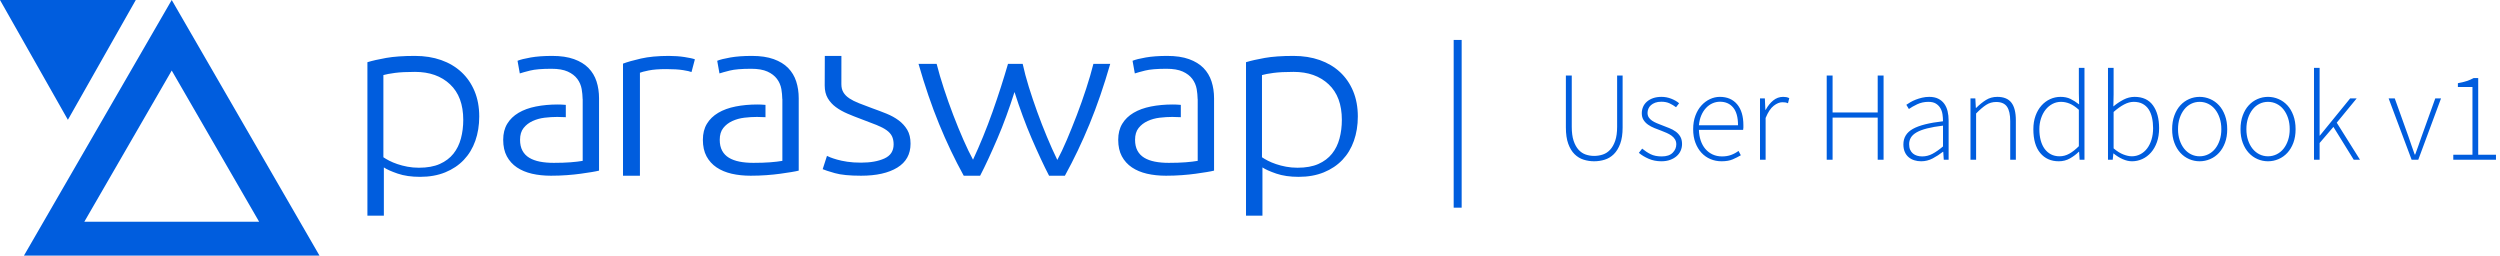
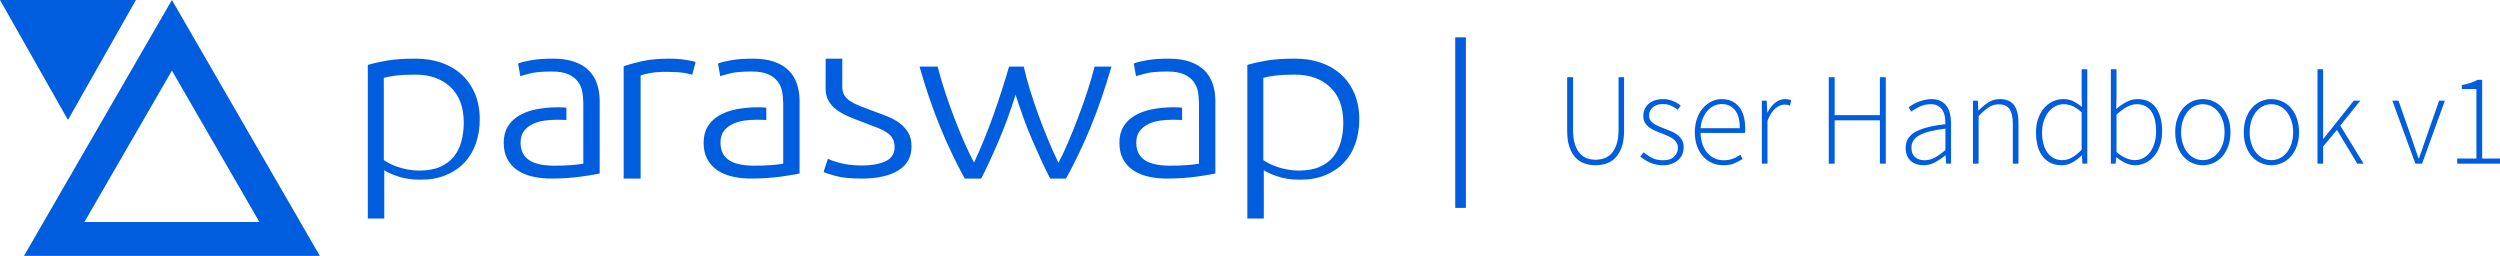
- <svg xmlns="http://www.w3.org/2000/svg" width="313px" height="32px" viewBox="0 0 313 32" version="1.1">
+ <svg xmlns="http://www.w3.org/2000/svg" width="469px" height="48px" viewBox="0 0 469 48" version="1.1">
  <g id="Page-1" stroke="none" stroke-width="1" fill="none" fill-rule="evenodd">
    <g id="Desktop-HD-Copy-2" transform="translate(-211, -67)" fill="#005dde" fill-rule="nonzero">
      <g id="logo_paraswap-handbook" transform="translate(211, 67)">
-         <path d="M40,0 L21.5,32 L3,0 L40,0 Z M8.5,17 L17,32 L0,32 L8.5,17 Z M32.445,4.236 L10.556,4.236 L21.5,23.168 L32.445,4.236 Z" id="Combined-Shape" transform="translate(20, 16) scale(-1, 1) rotate(-180) translate(-20, -16) " />
-         <path d="M145.983,12 C146.656,12 147.312,12.023 147.952,12.07 C148.593,12.116 149.174,12.176 149.7,12.25 C150.225,12.324 150.686,12.394 151.086,12.458 C151.484,12.523 151.789,12.584 152,12.639 L152,12.639 L152,21.695 C152,22.453 151.895,23.157 151.684,23.805 C151.474,24.453 151.137,25.014 150.678,25.486 C150.214,25.959 149.61,26.329 148.866,26.597 C148.121,26.865 147.212,27 146.142,27 C145.092,27 144.194,26.935 143.449,26.805 C142.703,26.676 142.152,26.537 141.796,26.389 L141.796,26.389 L142.079,24.806 C142.352,24.898 142.783,25.018 143.369,25.166 C143.959,25.314 144.85,25.389 146.047,25.389 C146.886,25.389 147.563,25.274 148.078,25.042 C148.593,24.809 148.992,24.504 149.276,24.124 C149.557,23.745 149.742,23.32 149.826,22.847 C149.897,22.443 149.932,22.027 149.944,21.603 L149.944,21.603 L149.952,21.603 L149.952,21.408 C149.952,21.401 149.953,21.395 149.953,21.389 L149.953,20.5 L149.952,20.5 L149.952,18.917 L149.953,18.917 L149.953,13.861 C149.532,13.787 149.023,13.726 148.424,13.681 C147.827,13.634 147.128,13.611 146.33,13.611 C145.68,13.611 145.097,13.662 144.582,13.764 C144.068,13.866 143.627,14.027 143.259,14.25 C142.892,14.472 142.608,14.768 142.409,15.139 C142.209,15.51 142.11,15.962 142.11,16.5 C142.11,17.111 142.257,17.601 142.551,17.972 C142.845,18.342 143.223,18.635 143.685,18.847 C144.146,19.06 144.65,19.199 145.197,19.264 C145.743,19.328 146.268,19.36 146.772,19.36 C147.167,19.36 147.52,19.349 147.839,19.328 L147.839,19.328 L147.839,20.866 C147.812,20.868 147.789,20.872 147.763,20.875 C147.437,20.903 147.128,20.917 146.834,20.917 C145.848,20.917 144.934,20.833 144.094,20.666 C143.255,20.5 142.53,20.236 141.921,19.875 C141.313,19.513 140.839,19.056 140.504,18.5 C140.168,17.944 140,17.278 140,16.5 C140,15.685 140.153,14.995 140.456,14.431 C140.76,13.866 141.181,13.403 141.716,13.041 C142.252,12.681 142.881,12.417 143.606,12.25 C144.331,12.084 145.124,12 145.983,12 Z M93.985,12 C94.655,12 95.312,12.023 95.952,12.07 C96.593,12.116 97.176,12.176 97.7,12.25 C98.225,12.324 98.687,12.394 99.086,12.458 C99.485,12.523 99.79,12.584 100,12.639 L100,12.639 L100,21.695 C100,22.453 99.895,23.157 99.685,23.805 C99.476,24.453 99.139,25.014 98.678,25.486 C98.215,25.959 97.611,26.329 96.866,26.597 C96.121,26.865 95.213,27 94.142,27 C93.091,27 92.193,26.935 91.449,26.805 C90.703,26.676 90.152,26.537 89.795,26.389 L89.795,26.389 L90.078,24.806 C90.351,24.898 90.782,25.018 91.37,25.166 C91.958,25.314 92.85,25.389 94.047,25.389 C94.887,25.389 95.563,25.274 96.079,25.042 C96.593,24.809 96.991,24.504 97.276,24.124 C97.559,23.745 97.742,23.32 97.827,22.847 C97.899,22.443 97.932,22.027 97.943,21.603 L97.943,21.603 L97.953,21.603 L97.953,13.861 C97.532,13.787 97.025,13.726 96.426,13.681 C95.827,13.634 95.129,13.611 94.331,13.611 C93.679,13.611 93.096,13.662 92.583,13.764 C92.068,13.866 91.627,14.027 91.259,14.25 C90.892,14.472 90.609,14.768 90.409,15.139 C90.21,15.51 90.111,15.962 90.111,16.5 C90.111,17.111 90.257,17.601 90.552,17.972 C90.844,18.342 91.223,18.635 91.685,18.847 C92.147,19.06 92.651,19.199 93.196,19.264 C93.743,19.328 94.267,19.36 94.771,19.36 C95.167,19.36 95.518,19.349 95.839,19.328 L95.839,19.328 L95.839,20.866 C95.812,20.868 95.79,20.872 95.763,20.875 C95.437,20.903 95.129,20.917 94.835,20.917 C93.848,20.917 92.934,20.833 92.095,20.666 C91.255,20.5 90.53,20.236 89.921,19.875 C89.312,19.513 88.839,19.056 88.503,18.5 C88.168,17.944 88,17.278 88,16.5 C88,15.685 88.153,14.995 88.456,14.431 C88.761,13.866 89.181,13.403 89.716,13.041 C90.252,12.681 90.882,12.417 91.606,12.25 C92.33,12.084 93.123,12 93.985,12 Z M68.985,12 C69.656,12 70.312,12.023 70.953,12.07 C71.593,12.116 72.176,12.176 72.701,12.25 C73.225,12.324 73.688,12.394 74.087,12.458 C74.485,12.523 74.79,12.584 75,12.639 L75,12.639 L75,21.695 C75,22.453 74.895,23.157 74.686,23.805 C74.476,24.453 74.139,25.014 73.678,25.486 C73.216,25.959 72.612,26.329 71.866,26.597 C71.12,26.865 70.213,27 69.142,27 C68.091,27 67.194,26.935 66.449,26.805 C65.703,26.676 65.152,26.537 64.795,26.389 L64.795,26.389 L65.079,24.806 C65.352,24.898 65.782,25.018 66.371,25.166 C66.958,25.314 67.851,25.389 69.047,25.389 C69.887,25.389 70.564,25.274 71.079,25.042 C71.593,24.809 71.993,24.504 72.276,24.124 C72.56,23.745 72.743,23.32 72.827,22.847 C72.899,22.443 72.933,22.027 72.945,21.603 L72.945,21.603 L72.953,21.603 L72.953,21.398 L72.953,21.398 L72.953,21.389 L72.953,20.5 L72.953,20.5 L72.953,18.917 L72.953,18.917 L72.953,13.861 C72.533,13.787 72.024,13.726 71.425,13.681 C70.828,13.634 70.129,13.611 69.331,13.611 C68.68,13.611 68.097,13.662 67.583,13.764 C67.068,13.866 66.627,14.027 66.26,14.25 C65.892,14.472 65.609,14.768 65.41,15.139 C65.21,15.51 65.111,15.962 65.111,16.5 C65.111,17.111 65.257,17.601 65.552,17.972 C65.845,18.342 66.223,18.635 66.685,18.847 C67.147,19.06 67.651,19.199 68.197,19.264 C68.743,19.328 69.269,19.36 69.772,19.36 C70.167,19.36 70.519,19.349 70.839,19.328 L70.839,19.328 L70.839,20.866 C70.813,20.868 70.79,20.872 70.764,20.875 C70.438,20.903 70.129,20.917 69.835,20.917 C68.848,20.917 67.934,20.833 67.095,20.666 C66.255,20.5 65.53,20.236 64.921,19.875 C64.312,19.513 63.839,19.056 63.503,18.5 C63.168,17.944 63,17.278 63,16.5 C63,15.685 63.153,14.995 63.456,14.431 C63.761,13.866 64.181,13.403 64.716,13.041 C65.252,12.681 65.882,12.417 66.607,12.25 C67.331,12.084 68.123,12 68.985,12 Z M158.058,7 L158.058,13.039 C158.418,12.795 158.993,12.538 159.784,12.266 C160.577,11.995 161.512,11.859 162.588,11.859 C163.77,11.859 164.82,12.046 165.739,12.421 C166.658,12.795 167.433,13.315 168.068,13.98 C168.701,14.645 169.182,15.44 169.508,16.368 C169.835,17.295 170,18.31 170,19.415 C170,20.595 169.803,21.653 169.413,22.589 C169.022,23.525 168.474,24.321 167.767,24.977 C167.059,25.632 166.214,26.133 165.233,26.48 C164.251,26.826 163.158,27 161.955,27 C160.497,27 159.294,26.915 158.345,26.747 C157.394,26.578 156.612,26.4 156,26.213 L156,26.213 L156,7 L158.058,7 Z M80.119,12 L80.119,24.894 C80.294,24.969 80.658,25.064 81.212,25.178 C81.766,25.292 82.5,25.349 83.414,25.349 C84.283,25.349 84.984,25.306 85.517,25.221 C86.049,25.135 86.402,25.055 86.576,24.979 L86.576,24.979 L87,26.573 C86.761,26.668 86.332,26.762 85.712,26.857 C85.093,26.952 84.435,27 83.739,27 C82.37,27 81.206,26.89 80.249,26.672 C79.293,26.454 78.543,26.24 78,26.032 L78,26.032 L78,12 L80.119,12 Z M48.059,7 L48.059,13.039 C48.417,12.795 48.993,12.538 49.785,12.266 C50.577,11.995 51.511,11.859 52.588,11.859 C53.771,11.859 54.821,12.046 55.74,12.421 C56.659,12.795 57.435,13.315 58.068,13.98 C58.701,14.645 59.182,15.44 59.509,16.368 C59.836,17.295 60,18.31 60,19.415 C60,20.595 59.805,21.653 59.414,22.589 C59.023,23.525 58.474,24.321 57.767,24.977 C57.059,25.632 56.215,26.133 55.233,26.48 C54.25,26.826 53.159,27 51.955,27 C50.498,27 49.294,26.915 48.344,26.747 C47.394,26.578 46.612,26.4 46,26.213 L46,26.213 L46,7 L48.059,7 Z M107.805,12 C109.722,12 111.234,12.339 112.341,13.016 C113.447,13.693 114,14.69 114,16.008 C114,16.703 113.863,17.282 113.59,17.744 C113.314,18.205 112.957,18.599 112.515,18.928 C112.072,19.258 111.56,19.54 110.982,19.774 C110.402,20.008 109.796,20.237 109.164,20.462 C108.553,20.687 108.011,20.892 107.536,21.081 C107.062,21.267 106.662,21.47 106.335,21.686 C106.008,21.903 105.761,22.153 105.593,22.436 C105.423,22.719 105.34,23.058 105.34,23.455 C105.34,23.477 105.342,26.085 105.344,26.813 L105.344,27 L103.266,27 C103.262,26.927 103.255,23.988 103.254,23.392 L103.254,23.289 C103.254,22.668 103.38,22.141 103.633,21.709 C103.887,21.276 104.222,20.904 104.644,20.594 C105.065,20.283 105.55,20.011 106.097,19.775 C106.646,19.54 107.225,19.31 107.837,19.084 C108.595,18.802 109.233,18.557 109.75,18.35 C110.265,18.143 110.681,17.927 110.997,17.701 C111.314,17.475 111.539,17.222 111.678,16.939 C111.813,16.657 111.882,16.318 111.882,15.923 C111.882,15.095 111.498,14.507 110.729,14.159 C109.96,13.811 108.986,13.637 107.805,13.637 C107.152,13.637 106.577,13.674 106.083,13.75 C105.587,13.825 105.161,13.915 104.802,14.018 C104.443,14.121 104.159,14.216 103.949,14.3 C103.738,14.385 103.601,14.446 103.537,14.483 L103.537,14.483 L103,12.819 C103.254,12.705 103.759,12.541 104.518,12.325 C105.276,12.108 106.372,12 107.805,12 Z M122.712,12 C123.039,12.629 123.384,13.335 123.748,14.121 C124.109,14.906 124.484,15.745 124.867,16.638 C125.252,17.532 125.626,18.471 125.984,19.456 C126.346,20.441 126.689,21.449 127.016,22.48 C127.344,21.451 127.689,20.446 128.051,19.463 C128.413,18.48 128.786,17.542 129.172,16.65 C129.559,15.756 129.934,14.918 130.299,14.134 C130.662,13.349 131.012,12.638 131.344,12 L131.344,12 L133.325,12 C134.446,14.038 135.476,16.193 136.41,18.466 C137.346,20.739 138.209,23.25 139,26 L139,26 L136.893,26 C136.653,25.041 136.351,24.006 135.987,22.895 C135.626,21.783 135.234,20.681 134.818,19.59 C134.398,18.499 133.982,17.462 133.564,16.48 C133.146,15.496 132.749,14.663 132.376,13.977 C131.935,14.88 131.5,15.846 131.074,16.876 C130.644,17.905 130.239,18.948 129.858,20.003 C129.476,21.06 129.126,22.097 128.809,23.116 C128.492,24.137 128.237,25.097 128.041,26 L128.041,26 L126.2,26 C125.939,25.098 125.645,24.138 125.319,23.117 C124.99,22.096 124.642,21.063 124.272,20.015 C123.902,18.968 123.505,17.929 123.084,16.898 C122.663,15.867 122.241,14.903 121.822,14.005 C121.448,14.69 121.047,15.521 120.619,16.497 C120.189,17.473 119.766,18.506 119.348,19.598 C118.93,20.69 118.539,21.79 118.177,22.9 C117.814,24.009 117.51,25.043 117.268,26 L117.268,26 L115,26 C115.786,23.255 116.644,20.745 117.576,18.47 C118.507,16.196 119.534,14.039 120.659,12 L120.659,12 L122.712,12 Z M162.448,13 C161.95,13 161.475,13.043 161.021,13.128 C160.566,13.213 160.143,13.323 159.753,13.456 C159.363,13.589 159.022,13.731 158.731,13.883 C158.439,14.035 158.195,14.178 158,14.311 L158,14.311 L158,24.601 C158.324,24.696 158.808,24.786 159.445,24.872 C160.084,24.957 160.923,25 161.961,25 C163.78,25 165.24,24.482 166.344,23.446 C167.45,22.41 168,20.924 168,18.986 C168,18.169 167.903,17.394 167.708,16.663 C167.513,15.931 167.199,15.295 166.766,14.753 C166.334,14.212 165.765,13.784 165.063,13.47 C164.358,13.157 163.488,13 162.448,13 Z M52.448,13 C51.949,13 51.474,13.043 51.019,13.128 C50.564,13.213 50.143,13.323 49.753,13.456 C49.363,13.589 49.022,13.731 48.73,13.883 C48.438,14.035 48.195,14.178 48,14.311 L48,14.311 L48,24.601 C48.324,24.696 48.806,24.786 49.444,24.872 C50.083,24.957 50.922,25 51.96,25 C53.779,25 55.24,24.482 56.343,23.446 C57.448,22.41 58,20.924 58,18.986 C58,18.169 57.903,17.394 57.708,16.663 C57.513,15.931 57.199,15.295 56.766,14.753 C56.332,14.212 55.765,13.784 55.061,13.47 C54.357,13.157 53.486,13 52.448,13 Z" id="path-1" transform="translate(108, 17) scale(-1, 1) rotate(-180) translate(-108, -17) " />
-         <path d="M199.584,20.192 C199.136,20.192 198.699,20.125 198.272,19.992 C197.845,19.859 197.467,19.629 197.136,19.304 C196.805,18.979 196.541,18.544 196.344,18 C196.147,17.456 196.048,16.773 196.048,15.952 L196.048,9.456 L196.784,9.456 L196.784,15.872 C196.784,16.576 196.861,17.16 197.016,17.624 C197.171,18.088 197.376,18.461 197.632,18.744 C197.888,19.027 198.184,19.227 198.52,19.344 C198.856,19.461 199.211,19.52 199.584,19.52 C199.968,19.52 200.333,19.461 200.68,19.344 C201.027,19.227 201.331,19.027 201.592,18.744 C201.853,18.461 202.064,18.088 202.224,17.624 C202.384,17.16 202.464,16.576 202.464,15.872 L202.464,9.456 L203.152,9.456 L203.152,15.952 C203.152,16.773 203.051,17.456 202.848,18 C202.645,18.544 202.379,18.979 202.048,19.304 C201.717,19.629 201.339,19.859 200.912,19.992 C200.485,20.125 200.043,20.192 199.584,20.192 Z M208,20.192 C207.424,20.192 206.896,20.088 206.416,19.88 C205.936,19.672 205.525,19.424 205.184,19.136 L205.6,18.608 C205.931,18.885 206.283,19.117 206.656,19.304 C207.029,19.491 207.493,19.584 208.048,19.584 C208.656,19.584 209.112,19.432 209.416,19.128 C209.72,18.824 209.872,18.469 209.872,18.064 C209.872,17.829 209.816,17.621 209.704,17.44 C209.592,17.259 209.445,17.104 209.264,16.976 C209.083,16.848 208.883,16.736 208.664,16.64 C208.445,16.544 208.224,16.453 208,16.368 C207.712,16.261 207.421,16.149 207.128,16.032 C206.835,15.915 206.571,15.773 206.336,15.608 C206.101,15.443 205.912,15.245 205.768,15.016 C205.624,14.787 205.552,14.507 205.552,14.176 C205.552,13.899 205.605,13.635 205.712,13.384 C205.819,13.133 205.979,12.915 206.192,12.728 C206.405,12.541 206.664,12.395 206.968,12.288 C207.272,12.181 207.627,12.128 208.032,12.128 C208.437,12.128 208.835,12.203 209.224,12.352 C209.613,12.501 209.947,12.693 210.224,12.928 L209.84,13.424 C209.584,13.232 209.312,13.069 209.024,12.936 C208.736,12.803 208.395,12.736 208,12.736 C207.701,12.736 207.445,12.776 207.232,12.856 C207.019,12.936 206.84,13.04 206.696,13.168 C206.552,13.296 206.445,13.445 206.376,13.616 C206.307,13.787 206.272,13.957 206.272,14.128 C206.272,14.352 206.323,14.541 206.424,14.696 C206.525,14.851 206.661,14.987 206.832,15.104 C207.003,15.221 207.197,15.325 207.416,15.416 L207.746,15.55 L207.746,15.55 L208.976,16.032 C209.275,16.149 209.544,16.293 209.784,16.464 C210.024,16.635 210.219,16.845 210.368,17.096 C210.517,17.347 210.592,17.659 210.592,18.032 C210.592,18.32 210.536,18.595 210.424,18.856 C210.312,19.117 210.144,19.347 209.92,19.544 C209.696,19.741 209.424,19.899 209.104,20.016 C208.784,20.133 208.416,20.192 208,20.192 Z M215.536,20.192 C215.045,20.192 214.584,20.101 214.152,19.92 C213.72,19.739 213.344,19.475 213.024,19.128 C212.704,18.781 212.451,18.36 212.264,17.864 C212.077,17.368 211.984,16.805 211.984,16.176 C211.984,15.547 212.077,14.981 212.264,14.48 C212.451,13.979 212.701,13.555 213.016,13.208 C213.331,12.861 213.688,12.595 214.088,12.408 C214.488,12.221 214.901,12.128 215.328,12.128 C216.245,12.128 216.965,12.437 217.488,13.056 C218.011,13.675 218.272,14.549 218.272,15.68 L218.272,15.968 C218.272,16.064 218.261,16.16 218.24,16.256 L212.704,16.256 C212.715,16.736 212.789,17.181 212.928,17.592 C213.067,18.003 213.261,18.355 213.512,18.648 C213.763,18.941 214.064,19.171 214.416,19.336 C214.768,19.501 215.163,19.584 215.6,19.584 C216.016,19.584 216.392,19.523 216.728,19.4 C217.064,19.277 217.376,19.109 217.664,18.896 L217.952,19.44 C217.643,19.621 217.304,19.792 216.936,19.952 C216.568,20.112 216.101,20.192 215.536,20.192 Z M212.704,15.68 L217.6,15.68 C217.6,14.688 217.397,13.949 216.992,13.464 C216.587,12.979 216.037,12.736 215.344,12.736 C215.013,12.736 214.699,12.803 214.4,12.936 C214.101,13.069 213.832,13.264 213.592,13.52 C213.352,13.776 213.155,14.085 213,14.448 C212.845,14.811 212.747,15.221 212.704,15.68 Z M220.352,20 L220.352,12.32 L220.96,12.32 L221.024,13.744 L221.072,13.744 C221.328,13.264 221.64,12.875 222.008,12.576 C222.376,12.277 222.789,12.128 223.248,12.128 C223.397,12.128 223.531,12.139 223.648,12.16 C223.765,12.181 223.888,12.224 224.016,12.288 L223.856,12.928 C223.728,12.875 223.616,12.84 223.52,12.824 C223.424,12.808 223.301,12.8 223.152,12.8 C222.811,12.8 222.451,12.947 222.072,13.24 C221.693,13.533 221.355,14.043 221.056,14.768 L221.056,20 L220.352,20 Z M228.704,20 L228.704,9.456 L229.44,9.456 L229.44,14.08 L235.088,14.08 L235.088,9.456 L235.824,9.456 L235.824,20 L235.088,20 L235.088,14.72 L229.44,14.72 L229.44,20 L228.704,20 Z M240.528,20.192 C240.219,20.192 239.931,20.149 239.664,20.064 C239.397,19.979 239.163,19.851 238.96,19.68 C238.757,19.509 238.597,19.291 238.48,19.024 C238.363,18.757 238.304,18.443 238.304,18.08 C238.304,17.227 238.701,16.579 239.496,16.136 C240.291,15.693 241.547,15.376 243.264,15.184 C243.264,14.896 243.243,14.605 243.2,14.312 C243.157,14.019 243.067,13.757 242.928,13.528 C242.789,13.299 242.603,13.112 242.368,12.968 C242.133,12.824 241.824,12.752 241.44,12.752 C240.928,12.752 240.459,12.853 240.032,13.056 C239.605,13.259 239.259,13.456 238.992,13.648 L238.672,13.12 C238.811,13.024 238.979,12.917 239.176,12.8 C239.373,12.683 239.595,12.576 239.84,12.48 C240.085,12.384 240.352,12.301 240.64,12.232 C240.928,12.163 241.227,12.128 241.536,12.128 C241.984,12.128 242.363,12.205 242.672,12.36 C242.981,12.515 243.232,12.725 243.424,12.992 C243.616,13.259 243.755,13.571 243.84,13.928 C243.925,14.285 243.968,14.672 243.968,15.088 L243.968,20 L243.36,20 L243.296,19.008 L243.248,19.008 C242.853,19.317 242.429,19.592 241.976,19.832 C241.523,20.072 241.04,20.192 240.528,20.192 Z M240.656,19.584 C241.104,19.584 241.531,19.477 241.936,19.264 C242.341,19.051 242.784,18.741 243.264,18.336 L243.264,15.728 C242.475,15.824 241.808,15.941 241.264,16.08 C240.72,16.219 240.283,16.384 239.952,16.576 C239.621,16.768 239.384,16.987 239.24,17.232 C239.096,17.477 239.024,17.749 239.024,18.048 C239.024,18.325 239.067,18.56 239.152,18.752 C239.237,18.944 239.355,19.101 239.504,19.224 C239.653,19.347 239.827,19.437 240.024,19.496 C240.221,19.555 240.432,19.584 240.656,19.584 Z M246.704,20 L246.704,12.32 L247.312,12.32 L247.376,13.504 L247.424,13.504 C247.819,13.109 248.224,12.781 248.64,12.52 C249.056,12.259 249.531,12.128 250.064,12.128 C250.864,12.128 251.451,12.368 251.824,12.848 C252.197,13.328 252.384,14.069 252.384,15.072 L252.384,20 L251.68,20 L251.68,15.168 C251.68,14.347 251.544,13.741 251.272,13.352 C251,12.963 250.549,12.768 249.92,12.768 C249.461,12.768 249.045,12.888 248.672,13.128 C248.299,13.368 247.877,13.728 247.408,14.208 L247.408,20 L246.704,20 Z M257.76,20.192 C256.789,20.192 256.016,19.848 255.44,19.16 C254.864,18.472 254.576,17.477 254.576,16.176 C254.576,15.557 254.667,14.997 254.848,14.496 C255.029,13.995 255.277,13.568 255.592,13.216 C255.907,12.864 256.269,12.595 256.68,12.408 C257.091,12.221 257.525,12.128 257.984,12.128 C258.453,12.128 258.861,12.211 259.208,12.376 C259.555,12.541 259.92,12.773 260.304,13.072 L260.272,11.664 L260.272,8.496 L260.976,8.496 L260.976,20 L260.368,20 L260.304,19.008 L260.256,19.008 C259.947,19.317 259.581,19.592 259.16,19.832 C258.739,20.072 258.272,20.192 257.76,20.192 Z M257.856,19.568 C258.283,19.568 258.691,19.459 259.08,19.24 C259.469,19.021 259.867,18.709 260.272,18.304 L260.272,13.744 C259.867,13.381 259.485,13.125 259.128,12.976 C258.771,12.827 258.405,12.752 258.032,12.752 C257.648,12.752 257.291,12.84 256.96,13.016 C256.629,13.192 256.344,13.432 256.104,13.736 C255.864,14.04 255.675,14.403 255.536,14.824 C255.397,15.245 255.328,15.696 255.328,16.176 C255.328,16.688 255.384,17.152 255.496,17.568 C255.608,17.984 255.771,18.339 255.984,18.632 C256.197,18.925 256.461,19.155 256.776,19.32 C257.091,19.485 257.451,19.568 257.856,19.568 Z M266.928,20.192 C266.555,20.192 266.168,20.104 265.768,19.928 C265.368,19.752 264.987,19.515 264.624,19.216 L264.592,19.216 L264.512,20 L263.92,20 L263.92,8.496 L264.624,8.496 L264.624,11.824 L264.592,13.328 C264.987,12.997 265.408,12.715 265.856,12.48 C266.304,12.245 266.768,12.128 267.248,12.128 C268.272,12.128 269.04,12.483 269.552,13.192 C270.064,13.901 270.32,14.853 270.32,16.048 C270.32,16.699 270.229,17.28 270.048,17.792 C269.867,18.304 269.619,18.739 269.304,19.096 C268.989,19.453 268.627,19.725 268.216,19.912 C267.805,20.099 267.376,20.192 266.928,20.192 Z M266.896,19.568 C267.28,19.568 267.637,19.483 267.968,19.312 C268.299,19.141 268.581,18.901 268.816,18.592 C269.051,18.283 269.235,17.912 269.368,17.48 C269.501,17.048 269.568,16.571 269.568,16.048 C269.568,15.579 269.523,15.141 269.432,14.736 C269.341,14.331 269.2,13.981 269.008,13.688 C268.816,13.395 268.565,13.165 268.256,13 C267.947,12.835 267.573,12.752 267.136,12.752 C266.752,12.752 266.352,12.861 265.936,13.08 C265.52,13.299 265.083,13.611 264.624,14.016 L264.624,18.576 C265.051,18.939 265.461,19.195 265.856,19.344 C266.251,19.493 266.597,19.568 266.896,19.568 Z M275.392,20.192 C274.933,20.192 274.496,20.101 274.08,19.92 C273.664,19.739 273.299,19.477 272.984,19.136 C272.669,18.795 272.419,18.376 272.232,17.88 C272.045,17.384 271.952,16.816 271.952,16.176 C271.952,15.536 272.045,14.963 272.232,14.456 C272.419,13.949 272.669,13.525 272.984,13.184 C273.299,12.843 273.664,12.581 274.08,12.4 C274.496,12.219 274.933,12.128 275.392,12.128 C275.851,12.128 276.291,12.219 276.712,12.4 C277.133,12.581 277.501,12.843 277.816,13.184 C278.131,13.525 278.381,13.949 278.568,14.456 C278.755,14.963 278.848,15.536 278.848,16.176 C278.848,16.816 278.755,17.384 278.568,17.88 C278.381,18.376 278.131,18.795 277.816,19.136 C277.501,19.477 277.133,19.739 276.712,19.92 C276.291,20.101 275.851,20.192 275.392,20.192 Z M275.392,19.568 C275.776,19.568 276.136,19.485 276.472,19.32 C276.808,19.155 277.096,18.923 277.336,18.624 C277.576,18.325 277.765,17.968 277.904,17.552 C278.043,17.136 278.112,16.677 278.112,16.176 C278.112,15.664 278.043,15.2 277.904,14.784 C277.765,14.368 277.576,14.008 277.336,13.704 C277.096,13.4 276.808,13.165 276.472,13 C276.136,12.835 275.776,12.752 275.392,12.752 C275.008,12.752 274.651,12.835 274.32,13 C273.989,13.165 273.704,13.4 273.464,13.704 C273.224,14.008 273.035,14.368 272.896,14.784 C272.757,15.2 272.688,15.664 272.688,16.176 C272.688,16.677 272.757,17.136 272.896,17.552 C273.035,17.968 273.224,18.325 273.464,18.624 C273.704,18.923 273.989,19.155 274.32,19.32 C274.651,19.485 275.008,19.568 275.392,19.568 Z M283.952,20.192 C283.493,20.192 283.056,20.101 282.64,19.92 C282.224,19.739 281.859,19.477 281.544,19.136 C281.229,18.795 280.979,18.376 280.792,17.88 C280.605,17.384 280.512,16.816 280.512,16.176 C280.512,15.536 280.605,14.963 280.792,14.456 C280.979,13.949 281.229,13.525 281.544,13.184 C281.859,12.843 282.224,12.581 282.64,12.4 C283.056,12.219 283.493,12.128 283.952,12.128 C284.411,12.128 284.851,12.219 285.272,12.4 C285.693,12.581 286.061,12.843 286.376,13.184 C286.691,13.525 286.941,13.949 287.128,14.456 C287.315,14.963 287.408,15.536 287.408,16.176 C287.408,16.816 287.315,17.384 287.128,17.88 C286.941,18.376 286.691,18.795 286.376,19.136 C286.061,19.477 285.693,19.739 285.272,19.92 C284.851,20.101 284.411,20.192 283.952,20.192 Z M283.952,19.568 C284.336,19.568 284.696,19.485 285.032,19.32 C285.368,19.155 285.656,18.923 285.896,18.624 C286.136,18.325 286.325,17.968 286.464,17.552 C286.603,17.136 286.672,16.677 286.672,16.176 C286.672,15.664 286.603,15.2 286.464,14.784 C286.325,14.368 286.136,14.008 285.896,13.704 C285.656,13.4 285.368,13.165 285.032,13 C284.696,12.835 284.336,12.752 283.952,12.752 C283.568,12.752 283.211,12.835 282.88,13 C282.549,13.165 282.264,13.4 282.024,13.704 C281.784,14.008 281.595,14.368 281.456,14.784 C281.317,15.2 281.248,15.664 281.248,16.176 C281.248,16.677 281.317,17.136 281.456,17.552 C281.595,17.968 281.784,18.325 282.024,18.624 C282.264,18.923 282.549,19.155 282.88,19.32 C283.211,19.485 283.568,19.568 283.952,19.568 Z M289.712,20 L289.712,8.496 L290.416,8.496 L290.416,16.976 L290.448,16.976 L294.24,12.32 L295.056,12.32 L292.56,15.36 L295.472,20 L294.688,20 L292.144,15.888 L290.416,17.904 L290.416,20 L289.712,20 Z M301.936,20 L299.056,12.32 L299.824,12.32 L301.552,17.136 C301.669,17.509 301.797,17.883 301.936,18.256 C302.075,18.629 302.203,18.992 302.32,19.344 L302.384,19.344 L302.776,18.256 L302.776,18.256 C302.909,17.883 303.04,17.509 303.168,17.136 L304.896,12.32 L305.616,12.32 L302.768,20 L301.936,20 Z M307.152,20 L307.152,19.376 L309.552,19.376 L309.552,10.896 L307.728,10.896 L307.728,10.416 C308.144,10.341 308.515,10.251 308.84,10.144 C309.165,10.037 309.451,9.915 309.696,9.776 L310.272,9.776 L310.272,19.376 L312.496,19.376 L312.496,20 L307.152,20 Z" id="UserHandbookv1" />
-         <polygon id="Line" points="183 5 182 5 182 26 183 26" />
+         <path d="M60,0 L32.251,48 L4.5,0 L60,0 Z M12.75,25.5 L25.5,48 L0,48 L12.75,25.5 Z M48.667,6.354 L15.834,6.354 L32.251,34.751 L48.667,6.354 Z" id="Combined-Shape" transform="translate(30, 24) scale(-1, 1) rotate(-180) translate(-30, -24) " />
+         <path d="M218.975,18.5 C219.983,18.5 220.968,18.535 221.928,18.605 C222.889,18.674 223.762,18.765 224.551,18.875 C225.337,18.986 226.029,19.09 226.629,19.188 C227.225,19.285 227.683,19.375 228,19.459 L228,19.459 L228,33.042 C228,34.18 227.843,35.235 227.526,36.208 C227.211,37.18 226.706,38.02 226.017,38.728 C225.321,39.438 224.415,39.993 223.299,40.396 C222.181,40.798 220.818,41 219.213,41 C217.638,41 216.291,40.902 215.173,40.708 C214.055,40.514 213.228,40.306 212.694,40.084 L212.694,40.084 L213.118,37.709 C213.528,37.847 214.174,38.027 215.054,38.25 C215.938,38.472 217.275,38.583 219.07,38.583 C220.329,38.583 221.344,38.41 222.117,38.063 C222.889,37.714 223.487,37.256 223.914,36.687 C224.336,36.118 224.613,35.48 224.739,34.77 C224.846,34.165 224.899,33.541 224.915,32.904 L224.915,32.904 L224.927,32.904 L224.927,32.612 C224.927,32.602 224.93,32.593 224.93,32.583 L224.93,31.249 L224.927,31.249 L224.927,28.875 L224.93,28.875 L224.93,21.292 C224.298,21.18 223.535,21.09 222.636,21.021 C221.74,20.951 220.691,20.917 219.495,20.917 C218.52,20.917 217.645,20.993 216.872,21.147 C216.103,21.298 215.44,21.541 214.889,21.875 C214.338,22.208 213.912,22.652 213.614,23.209 C213.313,23.765 213.166,24.443 213.166,25.25 C213.166,26.167 213.385,26.902 213.826,27.458 C214.267,28.014 214.834,28.452 215.528,28.771 C216.219,29.09 216.975,29.298 217.795,29.396 C218.615,29.493 219.402,29.541 220.157,29.541 C220.751,29.541 221.28,29.524 221.759,29.493 L221.759,29.493 L221.759,31.799 C221.719,31.802 221.683,31.808 221.645,31.812 C221.156,31.855 220.691,31.876 220.25,31.876 C218.772,31.876 217.402,31.75 216.141,31.5 C214.882,31.249 213.795,30.854 212.882,30.313 C211.969,29.77 211.259,29.084 210.756,28.25 C210.253,27.417 210,26.417 210,25.25 C210,24.027 210.229,22.993 210.684,22.147 C211.139,21.298 211.771,20.604 212.574,20.062 C213.378,19.521 214.322,19.125 215.409,18.875 C216.496,18.626 217.685,18.5 218.975,18.5 Z M140.977,18.5 C141.983,18.5 142.967,18.535 143.928,18.605 C144.889,18.674 145.764,18.765 146.55,18.875 C147.337,18.986 148.031,19.09 148.629,19.188 C149.228,19.285 149.685,19.375 150,19.459 L150,19.459 L150,33.042 C150,34.18 149.843,35.235 149.528,36.208 C149.213,37.18 148.708,38.02 148.017,38.728 C147.323,39.438 146.417,39.993 145.299,40.396 C144.181,40.798 142.82,41 141.213,41 C139.637,41 138.29,40.902 137.173,40.708 C136.055,40.514 135.229,40.306 134.693,40.084 L134.693,40.084 L135.118,37.709 C135.527,37.847 136.173,38.027 137.056,38.25 C137.936,38.472 139.275,38.583 141.07,38.583 C142.331,38.583 143.344,38.41 144.119,38.063 C144.889,37.714 145.487,37.256 145.914,36.687 C146.338,36.118 146.612,35.48 146.741,34.77 C146.848,34.165 146.899,33.541 146.915,32.904 L146.915,32.904 L146.93,32.904 L146.93,21.292 C146.298,21.18 145.537,21.09 144.639,21.021 C143.74,20.951 142.693,20.917 141.497,20.917 C140.519,20.917 139.644,20.993 138.874,21.147 C138.102,21.298 137.44,21.541 136.889,21.875 C136.338,22.208 135.913,22.652 135.614,23.209 C135.315,23.765 135.166,24.443 135.166,25.25 C135.166,26.167 135.386,26.902 135.827,27.458 C136.267,28.014 136.834,28.452 137.528,28.771 C138.221,29.09 138.977,29.298 139.794,29.396 C140.615,29.493 141.401,29.541 142.157,29.541 C142.751,29.541 143.277,29.524 143.759,29.493 L143.759,29.493 L143.759,31.799 C143.718,31.802 143.685,31.808 143.644,31.812 C143.156,31.855 142.693,31.876 142.252,31.876 C140.772,31.876 139.401,31.75 138.142,31.5 C136.882,31.249 135.796,30.854 134.882,30.313 C133.968,29.77 133.259,29.084 132.755,28.25 C132.252,27.417 132,26.417 132,25.25 C132,24.027 132.229,22.993 132.684,22.147 C133.142,21.298 133.771,20.604 134.574,20.062 C135.378,19.521 136.324,19.125 137.408,18.875 C138.495,18.626 139.685,18.5 140.977,18.5 Z M103.477,18.5 C104.484,18.5 105.468,18.535 106.429,18.605 C107.389,18.674 108.264,18.765 109.052,18.875 C109.838,18.986 110.532,19.09 111.13,19.188 C111.728,19.285 112.185,19.375 112.5,19.459 L112.5,19.459 L112.5,33.042 C112.5,34.18 112.343,35.235 112.029,36.208 C111.713,37.18 111.208,38.02 110.517,38.728 C109.824,39.438 108.918,39.993 107.799,40.396 C106.681,40.798 105.319,41 103.713,41 C102.137,41 100.791,40.902 99.673,40.708 C98.554,40.514 97.728,40.306 97.193,40.084 L97.193,40.084 L97.619,37.709 C98.027,37.847 98.673,38.027 99.556,38.25 C100.437,38.472 101.776,38.583 103.571,38.583 C104.83,38.583 105.846,38.41 106.618,38.063 C107.389,37.714 107.989,37.256 108.414,36.687 C108.839,36.118 109.114,35.48 109.241,34.77 C109.348,34.165 109.399,33.541 109.417,32.904 L109.417,32.904 L109.429,32.904 L109.429,32.597 L109.429,32.597 L109.43,32.583 L109.43,31.249 L109.429,31.249 L109.429,28.875 L109.43,28.875 L109.43,21.292 C108.799,21.18 108.037,21.09 107.138,21.021 C106.241,20.951 105.193,20.917 103.997,20.917 C103.02,20.917 102.146,20.993 101.374,21.147 C100.602,21.298 99.94,21.541 99.39,21.875 C98.839,22.208 98.413,22.652 98.115,23.209 C97.815,23.765 97.666,24.443 97.666,25.25 C97.666,26.167 97.886,26.902 98.327,27.458 C98.767,28.014 99.334,28.452 100.028,28.771 C100.721,29.09 101.476,29.298 102.295,29.396 C103.114,29.493 103.903,29.541 104.658,29.541 C105.25,29.541 105.778,29.524 106.259,29.493 L106.259,29.493 L106.259,31.799 C106.22,31.802 106.185,31.808 106.146,31.812 C105.657,31.855 105.193,31.876 104.752,31.876 C103.271,31.876 101.901,31.75 100.642,31.5 C99.382,31.249 98.296,30.854 97.382,30.313 C96.468,29.77 95.759,29.084 95.255,28.25 C94.752,27.417 94.5,26.417 94.5,25.25 C94.5,24.027 94.729,22.993 95.184,22.147 C95.642,21.298 96.271,20.604 97.074,20.062 C97.878,19.521 98.824,19.125 99.911,18.875 C100.997,18.626 102.185,18.5 103.477,18.5 Z M237.088,11 L237.088,20.058 C237.627,19.693 238.49,19.306 239.677,18.899 C240.866,18.493 242.268,18.288 243.882,18.288 C245.655,18.288 247.23,18.569 248.609,19.131 C249.987,19.693 251.15,20.472 252.102,21.47 C253.051,22.467 253.773,23.66 254.262,25.051 C254.753,26.442 255,27.965 255,29.623 C255,31.393 254.705,32.979 254.12,34.384 C253.533,35.788 252.711,36.982 251.651,37.966 C250.589,38.948 249.321,39.699 247.849,40.22 C246.377,40.739 244.737,41 242.932,41 C240.746,41 238.941,40.873 237.517,40.62 C236.09,40.368 234.918,40.1 234,39.82 L234,39.82 L234,11 L237.088,11 Z M120.179,18.5 L120.179,37.84 C120.44,37.954 120.987,38.096 121.818,38.267 C122.649,38.437 123.75,38.524 125.121,38.524 C126.424,38.524 127.475,38.459 128.276,38.331 C129.074,38.202 129.603,38.082 129.864,37.969 L129.864,37.969 L130.5,40.359 C130.141,40.502 129.498,40.643 128.569,40.786 C127.639,40.928 126.653,41 125.608,41 C123.555,41 121.809,40.835 120.374,40.508 C118.939,40.181 117.814,39.86 117,39.547 L117,39.547 L117,18.5 L120.179,18.5 Z M72.089,11 L72.089,20.058 C72.626,19.693 73.49,19.306 74.677,18.899 C75.866,18.493 77.267,18.288 78.882,18.288 C80.656,18.288 82.232,18.569 83.609,19.131 C84.988,19.693 86.152,20.472 87.102,21.47 C88.052,22.467 88.772,23.66 89.263,25.051 C89.755,26.442 90,27.965 90,29.623 C90,31.393 89.707,32.979 89.122,34.384 C88.534,35.788 87.711,36.982 86.651,37.966 C85.589,38.948 84.323,39.699 82.85,40.22 C81.376,40.739 79.738,41 77.932,41 C75.747,41 73.941,40.873 72.516,40.62 C71.09,40.368 69.919,40.1 69,39.82 L69,39.82 L69,11 L72.089,11 Z M161.708,18.5 C164.584,18.5 166.852,19.008 168.512,20.024 C170.17,21.04 171,22.535 171,24.512 C171,25.555 170.794,26.423 170.385,27.116 C169.971,27.807 169.435,28.398 168.773,28.893 C168.108,29.387 167.34,29.81 166.474,30.161 C165.603,30.512 164.694,30.856 163.746,31.193 C162.83,31.531 162.017,31.839 161.304,32.121 C160.593,32.401 159.993,32.704 159.502,33.029 C159.012,33.355 158.641,33.729 158.39,34.154 C158.134,34.578 158.01,35.087 158.01,35.682 C158.01,35.715 158.013,39.628 158.016,40.72 L158.017,41 L154.9,41 C154.893,40.89 154.883,36.482 154.881,35.588 L154.88,35.433 C154.88,34.503 155.069,33.712 155.45,33.063 C155.83,32.413 156.333,31.856 156.967,31.391 C157.598,30.925 158.325,30.516 159.146,30.163 C159.969,29.81 160.837,29.465 161.756,29.126 C162.892,28.703 163.849,28.336 164.624,28.025 C165.397,27.715 166.022,27.39 166.495,27.051 C166.971,26.712 167.309,26.332 167.517,25.908 C167.72,25.485 167.823,24.977 167.823,24.384 C167.823,23.143 167.246,22.261 166.093,21.739 C164.94,21.216 163.478,20.956 161.708,20.956 C160.727,20.956 159.866,21.011 159.124,21.125 C158.38,21.237 157.742,21.372 157.203,21.527 C156.665,21.681 156.239,21.824 155.923,21.95 C155.608,22.078 155.402,22.169 155.306,22.225 L155.306,22.225 L154.5,19.728 C154.88,19.558 155.639,19.311 156.778,18.988 C157.914,18.662 159.557,18.5 161.708,18.5 Z M184.069,18.5 C184.559,19.443 185.076,20.502 185.621,21.681 C186.164,22.859 186.726,24.117 187.301,25.457 C187.878,26.797 188.438,28.206 188.976,29.685 C189.518,31.161 190.033,32.673 190.524,34.22 C191.016,32.677 191.534,31.169 192.076,29.694 C192.619,28.22 193.179,26.813 193.759,25.474 C194.338,24.135 194.901,22.877 195.448,21.7 C195.993,20.524 196.518,19.456 197.016,18.5 L197.016,18.5 L199.987,18.5 C201.669,21.557 203.215,24.79 204.616,28.199 C206.019,31.608 207.313,35.375 208.5,39.5 L208.5,39.5 L205.34,39.5 C204.979,38.062 204.526,36.51 203.981,34.842 C203.439,33.175 202.851,31.521 202.227,29.885 C201.597,28.248 200.973,26.693 200.345,25.219 C199.718,23.744 199.124,22.494 198.564,21.466 C197.902,22.82 197.25,24.269 196.61,25.814 C195.966,27.358 195.359,28.922 194.786,30.505 C194.214,32.089 193.689,33.645 193.214,35.175 C192.738,36.705 192.355,38.146 192.061,39.5 L192.061,39.5 L189.299,39.5 C188.909,38.148 188.468,36.707 187.978,35.176 C187.485,33.645 186.963,32.094 186.408,30.523 C185.853,28.952 185.258,27.393 184.626,25.847 C183.994,24.3 183.362,22.854 182.732,21.507 C182.172,22.535 181.57,23.782 180.928,25.246 C180.284,26.709 179.649,28.259 179.022,29.897 C178.395,31.534 177.808,33.185 177.265,34.851 C176.72,36.514 176.265,38.064 175.902,39.5 L175.902,39.5 L172.5,39.5 C173.68,35.383 174.966,31.617 176.365,28.205 C177.761,24.794 179.301,21.558 180.988,18.5 L180.988,18.5 L184.069,18.5 Z M243.672,20 C242.925,20 242.212,20.065 241.531,20.192 C240.848,20.32 240.214,20.485 239.629,20.684 C239.045,20.883 238.533,21.096 238.096,21.325 C237.659,21.553 237.292,21.767 237,21.966 L237,21.966 L237,37.401 C237.487,37.543 238.212,37.679 239.167,37.808 C240.126,37.936 241.384,38 242.942,38 C245.67,38 247.859,37.223 249.516,35.669 C251.174,34.116 252,31.886 252,28.978 C252,27.753 251.855,26.59 251.563,25.494 C251.27,24.396 250.798,23.442 250.15,22.629 C249.501,21.817 248.648,21.176 247.594,20.706 C246.537,20.236 245.232,20 243.672,20 Z M78.672,20 C77.924,20 77.211,20.065 76.529,20.192 C75.847,20.32 75.214,20.485 74.629,20.684 C74.045,20.883 73.533,21.096 73.095,21.325 C72.658,21.553 72.292,21.767 72,21.966 L72,21.966 L72,37.401 C72.486,37.543 73.21,37.679 74.167,37.808 C75.125,37.936 76.383,38 77.94,38 C80.668,38 82.86,37.223 84.515,35.669 C86.172,34.116 87,31.886 87,28.978 C87,27.753 86.854,26.59 86.561,25.494 C86.27,24.396 85.798,23.442 85.149,22.629 C84.499,21.817 83.647,21.176 82.592,20.706 C81.536,20.236 80.229,20 78.672,20 Z" id="path-1" transform="translate(162, 26) scale(-1, 1) rotate(-180) translate(-162, -26) " />
+         <path d="M299.314,31 C298.641,31 297.983,30.897 297.342,30.692 C296.701,30.487 296.132,30.134 295.635,29.633 C295.138,29.133 294.741,28.464 294.445,27.627 C294.148,26.789 294,25.739 294,24.475 L294,14.477 L295.106,14.477 L295.106,24.352 C295.106,25.435 295.222,26.334 295.455,27.048 C295.687,27.762 295.996,28.337 296.38,28.772 C296.765,29.207 297.21,29.514 297.715,29.695 C298.22,29.876 298.753,29.966 299.314,29.966 C299.891,29.966 300.44,29.876 300.961,29.695 C301.482,29.514 301.939,29.207 302.332,28.772 C302.724,28.337 303.041,27.762 303.281,27.048 C303.522,26.334 303.642,25.435 303.642,24.352 L303.642,14.477 L304.676,14.477 L304.676,24.475 C304.676,25.739 304.524,26.789 304.219,27.627 C303.915,28.464 303.514,29.133 303.017,29.633 C302.52,30.134 301.951,30.487 301.31,30.692 C300.668,30.897 300.003,31 299.314,31 Z M311.962,31 C311.096,31 310.303,30.84 309.581,30.52 C308.86,30.2 308.243,29.818 307.73,29.375 L308.355,28.562 C308.852,28.989 309.381,29.346 309.942,29.633 C310.503,29.921 311.2,30.064 312.034,30.064 C312.948,30.064 313.633,29.83 314.09,29.363 C314.547,28.895 314.775,28.349 314.775,27.725 C314.775,27.364 314.691,27.044 314.522,26.765 C314.354,26.486 314.134,26.248 313.861,26.051 C313.589,25.854 313.288,25.681 312.96,25.534 C312.631,25.386 312.298,25.246 311.962,25.115 C311.529,24.951 311.092,24.778 310.651,24.598 C310.21,24.417 309.814,24.2 309.461,23.945 C309.108,23.691 308.824,23.387 308.607,23.034 C308.391,22.681 308.283,22.25 308.283,21.741 C308.283,21.315 308.363,20.908 308.523,20.523 C308.684,20.137 308.924,19.8 309.245,19.513 C309.565,19.226 309.954,19 310.411,18.836 C310.868,18.672 311.401,18.59 312.01,18.59 C312.619,18.59 313.216,18.705 313.801,18.934 C314.386,19.164 314.887,19.46 315.304,19.821 L314.727,20.584 C314.342,20.289 313.933,20.038 313.501,19.833 C313.068,19.628 312.555,19.525 311.962,19.525 C311.513,19.525 311.128,19.587 310.808,19.71 C310.487,19.833 310.218,19.993 310.002,20.19 C309.786,20.387 309.625,20.617 309.521,20.88 C309.417,21.142 309.365,21.405 309.365,21.668 C309.365,22.012 309.441,22.304 309.593,22.542 C309.746,22.78 309.95,22.989 310.206,23.17 C310.463,23.35 310.755,23.51 311.084,23.65 L311.58,23.856 L311.58,23.856 L313.428,24.598 C313.877,24.778 314.282,25 314.643,25.263 C315.003,25.525 315.296,25.85 315.52,26.235 C315.745,26.621 315.857,27.101 315.857,27.676 C315.857,28.119 315.773,28.542 315.604,28.944 C315.436,29.346 315.184,29.699 314.847,30.003 C314.51,30.306 314.102,30.549 313.621,30.729 C313.14,30.91 312.587,31 311.962,31 Z M323.287,31 C322.55,31 321.856,30.86 321.207,30.581 C320.558,30.302 319.993,29.896 319.512,29.363 C319.031,28.829 318.65,28.181 318.37,27.417 C318.089,26.654 317.949,25.788 317.949,24.819 C317.949,23.851 318.089,22.981 318.37,22.209 C318.65,21.438 319.027,20.785 319.5,20.252 C319.973,19.718 320.51,19.308 321.111,19.021 C321.712,18.733 322.333,18.59 322.974,18.59 C324.353,18.59 325.435,19.066 326.22,20.018 C327.006,20.97 327.399,22.316 327.399,24.056 L327.399,24.499 C327.399,24.647 327.383,24.795 327.351,24.943 L319.031,24.943 C319.047,25.681 319.159,26.367 319.368,26.999 C319.576,27.631 319.868,28.172 320.245,28.624 C320.622,29.075 321.075,29.428 321.604,29.683 C322.133,29.937 322.726,30.064 323.383,30.064 C324.008,30.064 324.573,29.97 325.078,29.781 C325.583,29.592 326.052,29.334 326.485,29.005 L326.918,29.843 C326.453,30.122 325.944,30.384 325.391,30.631 C324.838,30.877 324.136,31 323.287,31 Z M319.031,24.056 L326.389,24.056 C326.389,22.529 326.084,21.393 325.475,20.646 C324.866,19.899 324.04,19.525 322.998,19.525 C322.501,19.525 322.029,19.628 321.58,19.833 C321.131,20.038 320.726,20.338 320.365,20.732 C320.005,21.126 319.708,21.602 319.476,22.16 C319.243,22.718 319.095,23.35 319.031,24.056 Z M330.524,30.705 L330.524,18.885 L331.438,18.885 L331.534,21.077 L331.606,21.077 C331.991,20.338 332.46,19.739 333.013,19.279 C333.566,18.819 334.187,18.59 334.877,18.59 C335.101,18.59 335.301,18.606 335.478,18.639 C335.654,18.672 335.838,18.737 336.031,18.836 L335.79,19.821 C335.598,19.739 335.43,19.685 335.285,19.661 C335.141,19.636 334.957,19.624 334.732,19.624 C334.219,19.624 333.678,19.85 333.109,20.301 C332.54,20.752 332.031,21.536 331.582,22.653 L331.582,30.705 L330.524,30.705 Z M343.076,30.705 L343.076,14.477 L344.182,14.477 L344.182,21.594 L352.67,21.594 L352.67,14.477 L353.776,14.477 L353.776,30.705 L352.67,30.705 L352.67,22.579 L344.182,22.579 L344.182,30.705 L343.076,30.705 Z M360.845,31 C360.38,31 359.948,30.934 359.547,30.803 C359.146,30.672 358.793,30.475 358.489,30.212 C358.184,29.949 357.944,29.613 357.768,29.202 C357.591,28.792 357.503,28.308 357.503,27.75 C357.503,26.436 358.1,25.439 359.294,24.758 C360.489,24.077 362.376,23.588 364.957,23.293 C364.957,22.85 364.925,22.402 364.861,21.951 C364.797,21.499 364.66,21.097 364.452,20.744 C364.244,20.391 363.963,20.104 363.61,19.882 C363.258,19.661 362.793,19.55 362.216,19.55 C361.446,19.55 360.741,19.706 360.1,20.018 C359.459,20.33 358.938,20.633 358.537,20.929 L358.056,20.116 C358.264,19.969 358.517,19.804 358.813,19.624 C359.11,19.443 359.443,19.279 359.811,19.131 C360.18,18.984 360.581,18.856 361.014,18.75 C361.446,18.643 361.895,18.59 362.36,18.59 C363.033,18.59 363.602,18.709 364.067,18.947 C364.532,19.185 364.909,19.509 365.197,19.919 C365.486,20.33 365.694,20.81 365.823,21.36 C365.951,21.91 366.015,22.505 366.015,23.145 L366.015,30.705 L365.101,30.705 L365.005,29.178 L364.933,29.178 C364.34,29.654 363.703,30.077 363.021,30.446 C362.34,30.815 361.615,31 360.845,31 Z M361.038,30.064 C361.711,30.064 362.352,29.9 362.961,29.572 C363.57,29.244 364.236,28.767 364.957,28.144 L364.957,24.13 C363.771,24.278 362.769,24.458 361.951,24.672 C361.134,24.885 360.477,25.14 359.98,25.435 C359.483,25.731 359.126,26.067 358.91,26.445 C358.693,26.822 358.585,27.241 358.585,27.7 C358.585,28.127 358.649,28.488 358.777,28.784 C358.906,29.079 359.082,29.321 359.306,29.51 C359.531,29.699 359.791,29.839 360.088,29.929 C360.384,30.019 360.701,30.064 361.038,30.064 Z M370.127,30.705 L370.127,18.885 L371.04,18.885 L371.137,20.707 L371.209,20.707 C371.802,20.1 372.411,19.595 373.036,19.193 C373.661,18.791 374.375,18.59 375.176,18.59 C376.378,18.59 377.26,18.959 377.821,19.698 C378.382,20.436 378.663,21.577 378.663,23.12 L378.663,30.705 L377.605,30.705 L377.605,23.268 C377.605,22.004 377.4,21.073 376.992,20.473 C376.583,19.874 375.906,19.575 374.96,19.575 C374.27,19.575 373.645,19.759 373.084,20.129 C372.523,20.498 371.89,21.052 371.185,21.791 L371.185,30.705 L370.127,30.705 Z M386.742,31 C385.283,31 384.121,30.471 383.255,29.412 C382.39,28.353 381.957,26.822 381.957,24.819 C381.957,23.867 382.093,23.005 382.366,22.234 C382.638,21.462 383.011,20.806 383.484,20.264 C383.957,19.722 384.502,19.308 385.119,19.021 C385.736,18.733 386.389,18.59 387.078,18.59 C387.784,18.59 388.397,18.717 388.918,18.971 C389.439,19.226 389.988,19.583 390.565,20.042 L390.517,17.876 L390.517,13 L391.575,13 L391.575,30.705 L390.661,30.705 L390.565,29.178 L390.493,29.178 C390.028,29.654 389.479,30.077 388.846,30.446 C388.213,30.815 387.511,31 386.742,31 Z M386.886,30.04 C387.527,30.04 388.14,29.871 388.726,29.535 C389.311,29.198 389.908,28.718 390.517,28.094 L390.517,21.077 C389.908,20.518 389.335,20.124 388.798,19.895 C388.261,19.665 387.712,19.55 387.151,19.55 C386.574,19.55 386.037,19.685 385.54,19.956 C385.043,20.227 384.614,20.596 384.253,21.064 C383.892,21.532 383.608,22.09 383.4,22.739 C383.191,23.387 383.087,24.081 383.087,24.819 C383.087,25.607 383.171,26.321 383.339,26.962 C383.508,27.602 383.752,28.148 384.073,28.599 C384.393,29.051 384.79,29.404 385.263,29.658 C385.736,29.912 386.277,30.04 386.886,30.04 Z M400.52,31 C399.959,31 399.378,30.865 398.776,30.594 C398.175,30.323 397.602,29.958 397.057,29.498 L397.009,29.498 L396.889,30.705 L395.999,30.705 L395.999,13 L397.057,13 L397.057,18.122 L397.009,20.436 C397.602,19.927 398.235,19.492 398.909,19.131 C399.582,18.77 400.279,18.59 401.001,18.59 C402.539,18.59 403.694,19.135 404.463,20.227 C405.232,21.319 405.617,22.784 405.617,24.622 C405.617,25.624 405.481,26.518 405.208,27.306 C404.936,28.094 404.563,28.763 404.09,29.313 C403.617,29.863 403.072,30.282 402.455,30.569 C401.838,30.856 401.193,31 400.52,31 Z M400.472,30.04 C401.049,30.04 401.586,29.908 402.083,29.646 C402.58,29.383 403.004,29.014 403.357,28.538 C403.71,28.062 403.986,27.491 404.187,26.826 C404.387,26.161 404.487,25.427 404.487,24.622 C404.487,23.9 404.419,23.227 404.283,22.603 C404.146,21.979 403.934,21.442 403.646,20.99 C403.357,20.539 402.98,20.186 402.515,19.932 C402.051,19.677 401.489,19.55 400.832,19.55 C400.255,19.55 399.654,19.718 399.029,20.055 C398.404,20.391 397.746,20.871 397.057,21.495 L397.057,28.513 C397.698,29.071 398.316,29.465 398.909,29.695 C399.502,29.925 400.023,30.04 400.472,30.04 Z M413.239,31 C412.55,31 411.893,30.86 411.268,30.581 C410.643,30.302 410.094,29.9 409.621,29.375 C409.148,28.85 408.771,28.205 408.491,27.442 C408.21,26.679 408.07,25.804 408.07,24.819 C408.07,23.834 408.21,22.952 408.491,22.172 C408.771,21.393 409.148,20.74 409.621,20.215 C410.094,19.689 410.643,19.287 411.268,19.008 C411.893,18.729 412.55,18.59 413.239,18.59 C413.929,18.59 414.59,18.729 415.223,19.008 C415.856,19.287 416.409,19.689 416.882,20.215 C417.355,20.74 417.732,21.393 418.012,22.172 C418.293,22.952 418.433,23.834 418.433,24.819 C418.433,25.804 418.293,26.679 418.012,27.442 C417.732,28.205 417.355,28.85 416.882,29.375 C416.409,29.9 415.856,30.302 415.223,30.581 C414.59,30.86 413.929,31 413.239,31 Z M413.239,30.04 C413.817,30.04 414.358,29.912 414.863,29.658 C415.367,29.404 415.8,29.047 416.161,28.587 C416.522,28.127 416.806,27.577 417.015,26.937 C417.223,26.297 417.327,25.591 417.327,24.819 C417.327,24.031 417.223,23.317 417.015,22.677 C416.806,22.037 416.522,21.483 416.161,21.015 C415.8,20.547 415.367,20.186 414.863,19.932 C414.358,19.677 413.817,19.55 413.239,19.55 C412.662,19.55 412.125,19.677 411.628,19.932 C411.132,20.186 410.703,20.547 410.342,21.015 C409.981,21.483 409.697,22.037 409.488,22.677 C409.28,23.317 409.176,24.031 409.176,24.819 C409.176,25.591 409.28,26.297 409.488,26.937 C409.697,27.577 409.981,28.127 410.342,28.587 C410.703,29.047 411.132,29.404 411.628,29.658 C412.125,29.912 412.662,30.04 413.239,30.04 Z M426.104,31 C425.414,31 424.757,30.86 424.132,30.581 C423.507,30.302 422.958,29.9 422.485,29.375 C422.012,28.85 421.635,28.205 421.355,27.442 C421.074,26.679 420.934,25.804 420.934,24.819 C420.934,23.834 421.074,22.952 421.355,22.172 C421.635,21.393 422.012,20.74 422.485,20.215 C422.958,19.689 423.507,19.287 424.132,19.008 C424.757,18.729 425.414,18.59 426.104,18.59 C426.793,18.59 427.454,18.729 428.087,19.008 C428.721,19.287 429.274,19.689 429.746,20.215 C430.219,20.74 430.596,21.393 430.877,22.172 C431.157,22.952 431.297,23.834 431.297,24.819 C431.297,25.804 431.157,26.679 430.877,27.442 C430.596,28.205 430.219,28.85 429.746,29.375 C429.274,29.9 428.721,30.302 428.087,30.581 C427.454,30.86 426.793,31 426.104,31 Z M426.104,30.04 C426.681,30.04 427.222,29.912 427.727,29.658 C428.232,29.404 428.664,29.047 429.025,28.587 C429.386,28.127 429.67,27.577 429.879,26.937 C430.087,26.297 430.191,25.591 430.191,24.819 C430.191,24.031 430.087,23.317 429.879,22.677 C429.67,22.037 429.386,21.483 429.025,21.015 C428.664,20.547 428.232,20.186 427.727,19.932 C427.222,19.677 426.681,19.55 426.104,19.55 C425.527,19.55 424.99,19.677 424.493,19.932 C423.996,20.186 423.567,20.547 423.206,21.015 C422.845,21.483 422.561,22.037 422.353,22.677 C422.144,23.317 422.04,24.031 422.04,24.819 C422.04,25.591 422.144,26.297 422.353,26.937 C422.561,27.577 422.845,28.127 423.206,28.587 C423.567,29.047 423.996,29.404 424.493,29.658 C424.99,29.912 425.527,30.04 426.104,30.04 Z M434.76,30.705 L434.76,13 L435.818,13 L435.818,26.051 L435.866,26.051 L441.565,18.885 L442.791,18.885 L439.04,23.564 L443.416,30.705 L442.238,30.705 L438.415,24.376 L435.818,27.479 L435.818,30.705 L434.76,30.705 Z M453.13,30.705 L448.802,18.885 L449.956,18.885 L452.553,26.297 C452.73,26.871 452.922,27.446 453.13,28.021 C453.339,28.595 453.531,29.153 453.707,29.695 L453.804,29.695 L454.393,28.021 L454.393,28.021 C454.593,27.446 454.789,26.871 454.982,26.297 L457.579,18.885 L458.661,18.885 L454.381,30.705 L453.13,30.705 Z M460.969,30.705 L460.969,29.744 L464.576,29.744 L464.576,16.694 L461.835,16.694 L461.835,15.955 C462.46,15.84 463.017,15.7 463.506,15.536 C463.995,15.372 464.423,15.183 464.792,14.97 L465.658,14.97 L465.658,29.744 L469,29.744 L469,30.705 L460.969,30.705 Z" id="UserHandbookv1" />
+         <polygon id="Line" points="275 7 273 7 273 39 275 39" />
      </g>
    </g>
  </g>
</svg>
